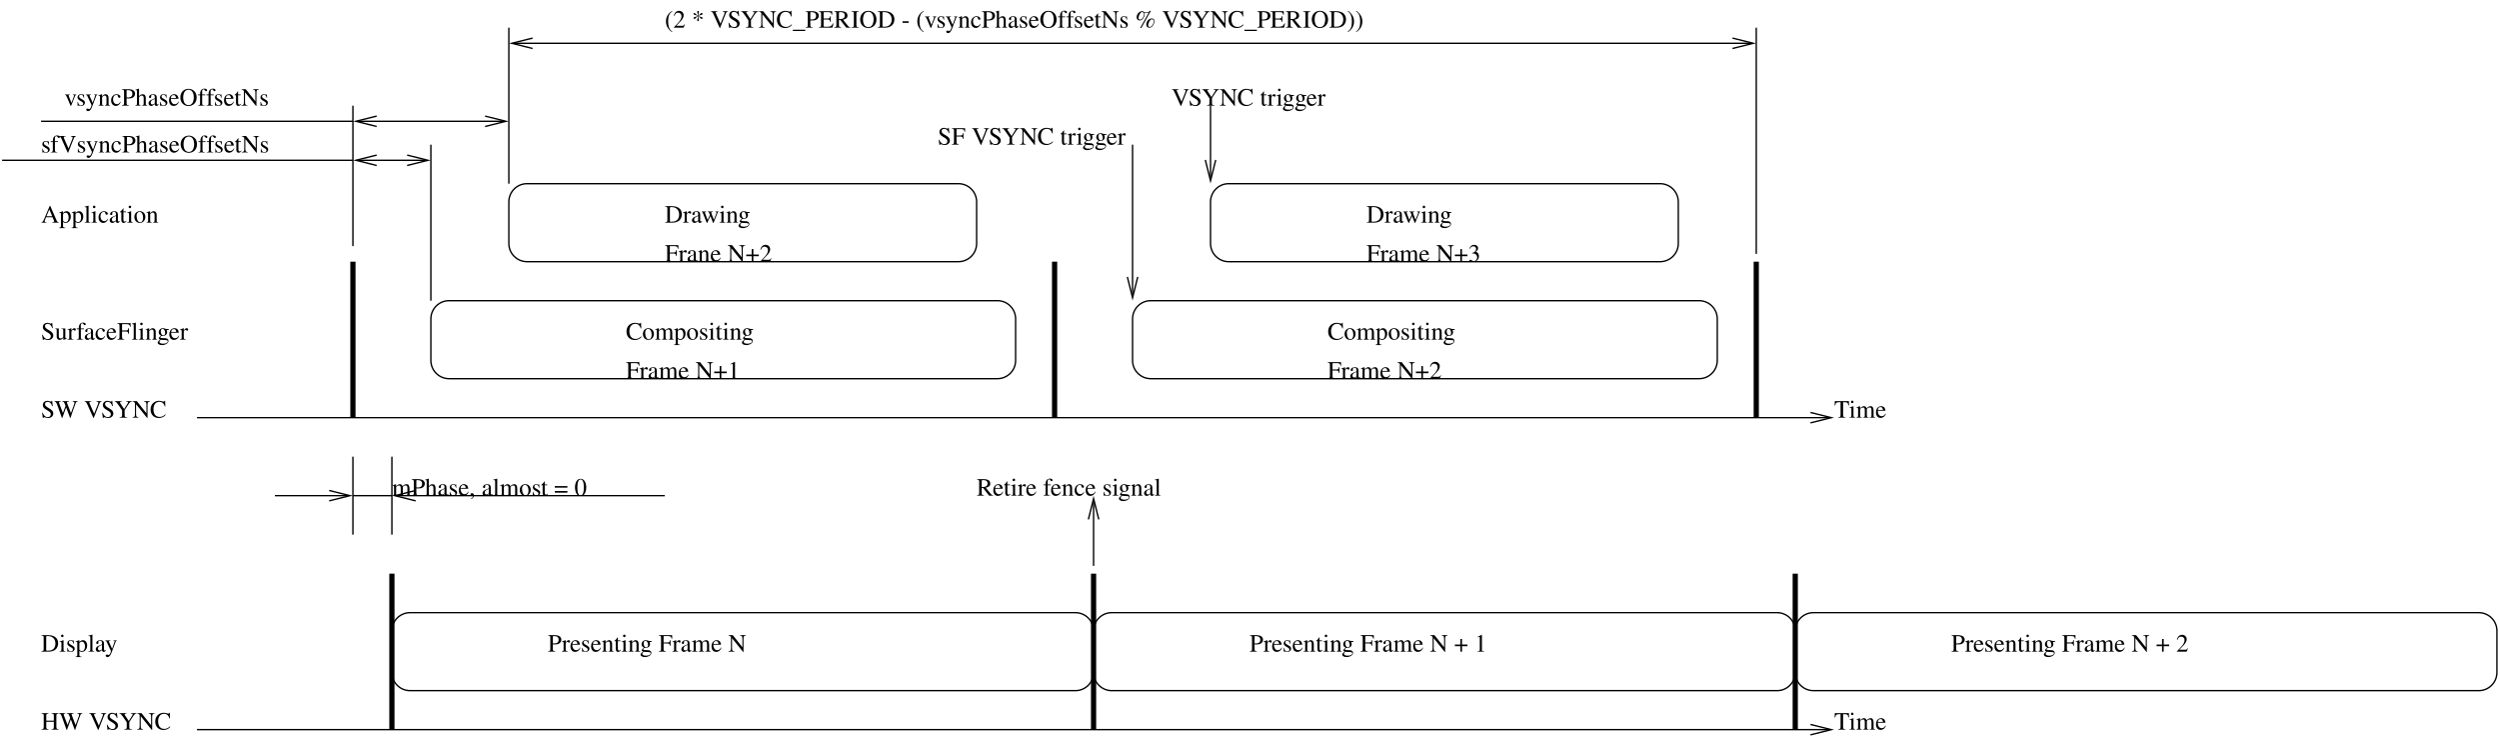
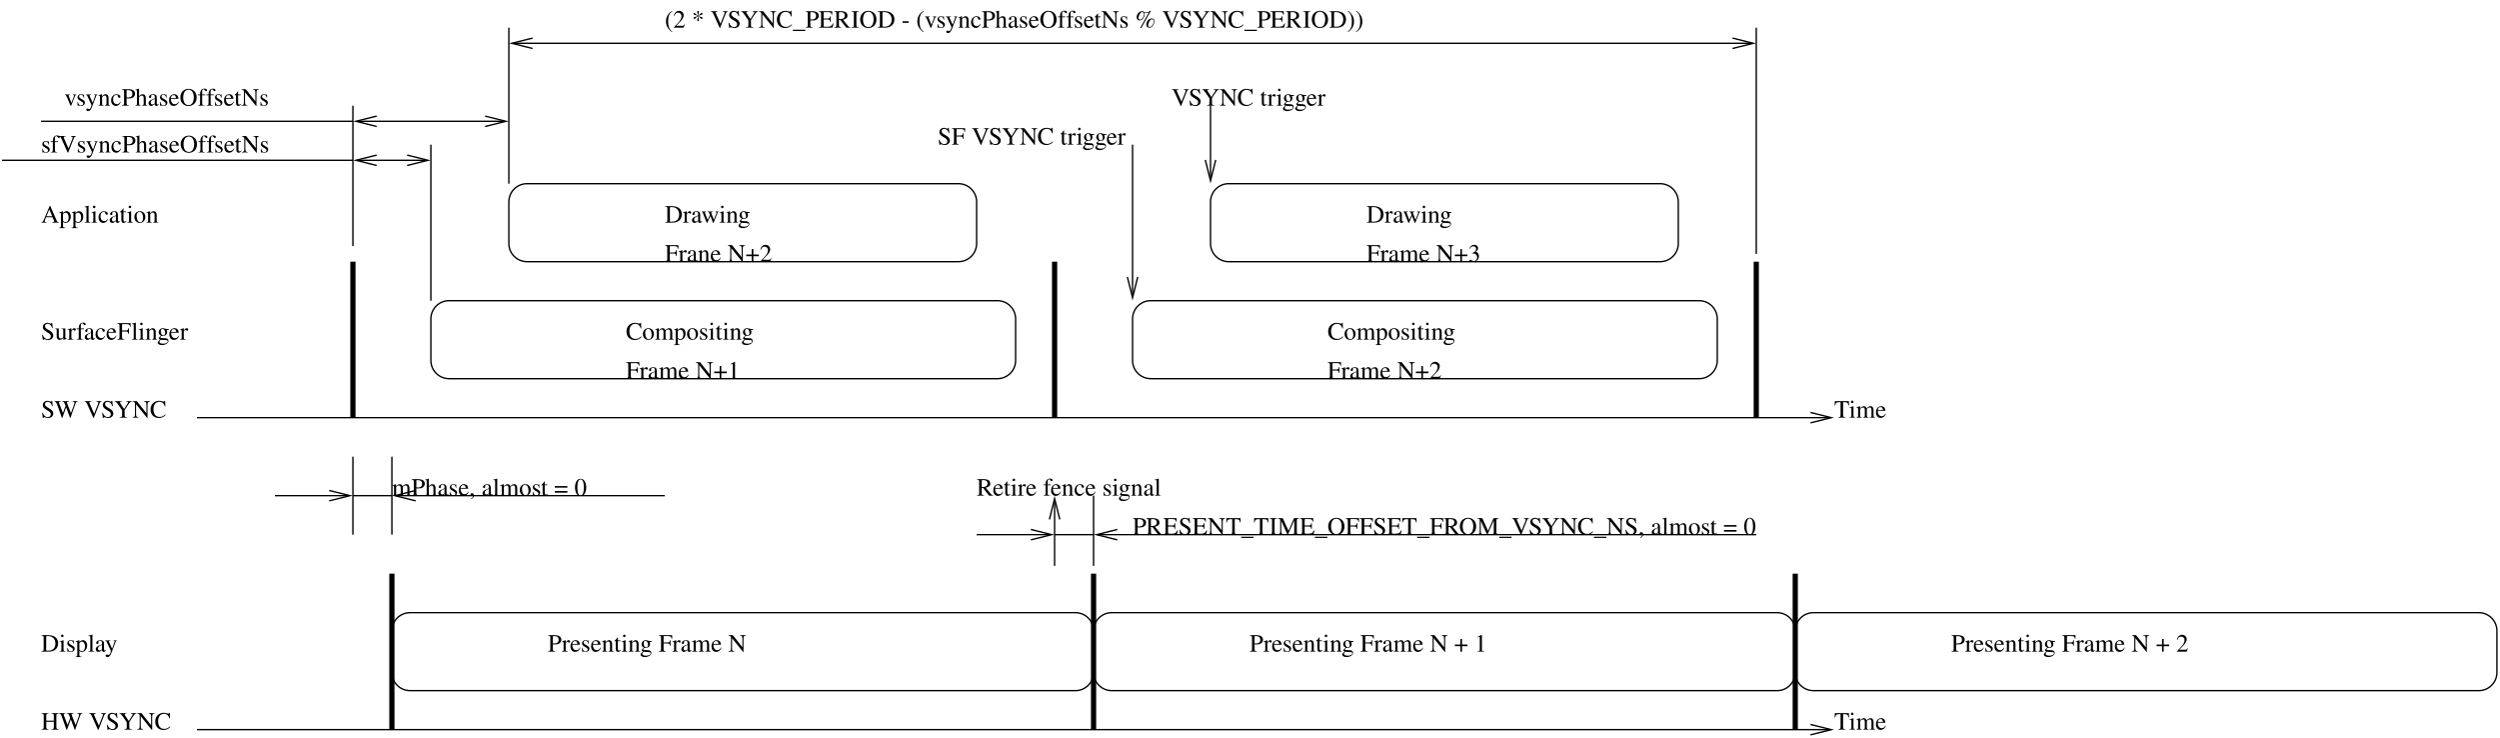
<svg xmlns="http://www.w3.org/2000/svg" width="909pt" height="268pt" viewBox="213 1866 14424 4251">
  <g fill="none">
    <text xml:space="preserve" x="10800" y="6075" fill="#000000" font-family="Times" font-style="normal" font-weight="normal" font-size="144" text-anchor="start">Time</text>
    <defs>
      <clipPath id="cp0">
        <path clip-rule="evenodd" d="M 213,1866 H 14637 V 6117 H 213 z   M 10663,4245 10783,4275 10663,4305 10807,4282 10807,4268z" />
      </clipPath>
    </defs>
    <polyline points=" 1350,4275 10800,4275" clip-path="url(#cp0)" stroke="#000000" stroke-width="8px" />
    <polyline points=" 10663,4245 10783,4275 10663,4305" stroke="#000000" stroke-width="8px" stroke-miterlimit="8" />
    <defs>
      <clipPath id="cp1">
        <path clip-rule="evenodd" d="M 213,1866 H 14637 V 6117 H 213 z   M 10663,6045 10783,6075 10663,6105 10807,6082 10807,6068z" />
      </clipPath>
    </defs>
    <polyline points=" 1350,6075 10800,6075" clip-path="url(#cp1)" stroke="#000000" stroke-width="8px" />
    <polyline points=" 10663,6045 10783,6075 10663,6105" stroke="#000000" stroke-width="8px" stroke-miterlimit="8" />
    <polyline points=" 2250,4275 2250,3375" stroke="#000000" stroke-width="30px" />
    <polyline points=" 6300,4275 6300,3375" stroke="#000000" stroke-width="30px" />
    <polyline points=" 10350,4275 10350,3375" stroke="#000000" stroke-width="30px" />
    <rect x="2700" y="3600" width="3375" height="450" rx="105" stroke="#000000" stroke-width="8px" />
    <rect x="3150" y="2925" width="2700" height="450" rx="105" stroke="#000000" stroke-width="8px" />
    <polyline points=" 3150,2925 3150,2025" stroke="#000000" stroke-width="8px" />
    <polyline points=" 2700,3600 2700,2700" stroke="#000000" stroke-width="8px" />
    <polyline points=" 2250,3285 2250,2475" stroke="#000000" stroke-width="8px" />
    <defs>
      <clipPath id="cp2">
        <path clip-rule="evenodd" d="M 213,1866 H 14637 V 6117 H 213 z   M 2563,2760 2683,2790 2563,2820 2707,2797 2707,2783z   M 2387,2820 2267,2790 2387,2760 2243,2783 2243,2797z" />
      </clipPath>
    </defs>
    <polyline points=" 2250,2790 2700,2790" clip-path="url(#cp2)" stroke="#000000" stroke-width="8px" />
    <polyline points=" 2563,2760 2683,2790 2563,2820" stroke="#000000" stroke-width="8px" stroke-miterlimit="8" />
    <polyline points=" 2387,2820 2267,2790 2387,2760" stroke="#000000" stroke-width="8px" stroke-miterlimit="8" />
    <defs>
      <clipPath id="cp3">
        <path clip-rule="evenodd" d="M 213,1866 H 14637 V 6117 H 213 z   M 3013,2535 3133,2565 3013,2595 3157,2572 3157,2558z   M 2387,2595 2267,2565 2387,2535 2243,2558 2243,2572z" />
      </clipPath>
    </defs>
    <polyline points=" 2250,2565 3150,2565" clip-path="url(#cp3)" stroke="#000000" stroke-width="8px" />
    <polyline points=" 3013,2535 3133,2565 3013,2595" stroke="#000000" stroke-width="8px" stroke-miterlimit="8" />
    <polyline points=" 2387,2595 2267,2565 2387,2535" stroke="#000000" stroke-width="8px" stroke-miterlimit="8" />
    <polyline points=" 225,2790 2250,2790" stroke="#000000" stroke-width="8px" />
    <rect x="6750" y="3600" width="3375" height="450" rx="105" stroke="#000000" stroke-width="8px" />
    <defs>
      <clipPath id="cp4">
        <path clip-rule="evenodd" d="M 213,1866 H 14637 V 6117 H 213 z   M 3013,2535 3133,2565 3013,2595 3157,2572 3157,2558z   M 6780,3463 6750,3583 6720,3463 6743,3607 6757,3607z" />
      </clipPath>
    </defs>
    <polyline points=" 6750,3600 6750,2700" clip-path="url(#cp4)" stroke="#000000" stroke-width="8px" />
    <polyline points=" 6780,3463 6750,3583 6720,3463" stroke="#000000" stroke-width="8px" stroke-miterlimit="8" />
    <rect x="7200" y="2925" width="2700" height="450" rx="105" stroke="#000000" stroke-width="8px" />
    <defs>
      <clipPath id="cp5">
        <path clip-rule="evenodd" d="M 213,1866 H 14637 V 6117 H 213 z   M 3013,2535 3133,2565 3013,2595 3157,2572 3157,2558z   M 7230,2788 7200,2908 7170,2788 7193,2932 7207,2932z" />
      </clipPath>
    </defs>
    <polyline points=" 7200,2925 7200,2475" clip-path="url(#cp5)" stroke="#000000" stroke-width="8px" />
    <polyline points=" 7230,2788 7200,2908 7170,2788" stroke="#000000" stroke-width="8px" stroke-miterlimit="8" />
    <polyline points=" 10350,3330 10350,2025" stroke="#000000" stroke-width="8px" />
    <defs>
      <clipPath id="cp6">
        <path clip-rule="evenodd" d="M 213,1866 H 14637 V 6117 H 213 z   M 10213,2085 10333,2115 10213,2145 10357,2122 10357,2108z   M 3287,2145 3167,2115 3287,2085 3143,2108 3143,2122z" />
      </clipPath>
    </defs>
    <polyline points=" 3150,2115 10350,2115" clip-path="url(#cp6)" stroke="#000000" stroke-width="8px" />
    <polyline points=" 10213,2085 10333,2115 10213,2145" stroke="#000000" stroke-width="8px" stroke-miterlimit="8" />
    <polyline points=" 3287,2145 3167,2115 3287,2085" stroke="#000000" stroke-width="8px" stroke-miterlimit="8" />
    <polyline points=" 450,2565 2250,2565" stroke="#000000" stroke-width="8px" />
    <polyline points=" 2475,6075 2475,5175" stroke="#000000" stroke-width="30px" />
    <rect x="2475" y="5400" width="4050" height="450" rx="105" stroke="#000000" stroke-width="8px" />
    <rect x="6525" y="5400" width="4050" height="450" rx="105" stroke="#000000" stroke-width="8px" />
    <polyline points=" 6525,6075 6525,5175" stroke="#000000" stroke-width="30px" />
    <polyline points=" 10575,6075 10575,5175" stroke="#000000" stroke-width="30px" />
    <rect x="10575" y="5400" width="4050" height="450" rx="105" stroke="#000000" stroke-width="8px" />
    <polyline points=" 2475,4500 2475,4950" stroke="#000000" stroke-width="8px" />
    <polyline points=" 2250,4500 2250,4950" stroke="#000000" stroke-width="8px" />
    <polyline points=" 2250,4725 2475,4725" stroke="#000000" stroke-width="8px" />
    <defs>
      <clipPath id="cp7">
        <path clip-rule="evenodd" d="M 213,1866 H 14637 V 6117 H 213 z   M 10213,2085 10333,2115 10213,2145 10357,2122 10357,2108z   M 2612,4755 2492,4725 2612,4695 2468,4718 2468,4732z" />
      </clipPath>
    </defs>
    <polyline points=" 2475,4725 4050,4725" clip-path="url(#cp7)" stroke="#000000" stroke-width="8px" />
    <polyline points=" 2612,4755 2492,4725 2612,4695" stroke="#000000" stroke-width="8px" stroke-miterlimit="8" />
    <defs>
      <clipPath id="cp8">
        <path clip-rule="evenodd" d="M 213,1866 H 14637 V 6117 H 213 z   M 2113,4695 2233,4725 2113,4755 2257,4732 2257,4718z   M 2612,4755 2492,4725 2612,4695 2468,4718 2468,4732z" />
      </clipPath>
    </defs>
    <polyline points=" 1800,4725 2250,4725" clip-path="url(#cp8)" stroke="#000000" stroke-width="8px" />
    <polyline points=" 2113,4695 2233,4725 2113,4755" stroke="#000000" stroke-width="8px" stroke-miterlimit="8" />
+     <polyline points=" 6525,4725 6525,5130" stroke="#000000" stroke-width="8px" />
    <defs>
      <clipPath id="cp9">
-         <path clip-rule="evenodd" d="M 213,1866 H 14637 V 6117 H 213 z   M 2113,4695 2233,4725 2113,4755 2257,4732 2257,4718z   M 6495,4862 6525,4742 6555,4862 6532,4718 6518,4718z" />
+         <path clip-rule="evenodd" d="M 213,1866 H 14637 V 6117 H 213 z   M 2113,4695 2233,4725 2113,4755 2257,4732 2257,4718z   M 6270,4862 6300,4742 6330,4862 6307,4718 6293,4718z" />
      </clipPath>
    </defs>
-     <polyline points=" 6525,4725 6525,5130" clip-path="url(#cp9)" stroke="#000000" stroke-width="8px" />
-     <polyline points=" 6495,4862 6525,4742 6555,4862" stroke="#000000" stroke-width="8px" stroke-miterlimit="8" />
+     <polyline points=" 6300,4725 6300,5130" clip-path="url(#cp9)" stroke="#000000" stroke-width="8px" />
+     <polyline points=" 6270,4862 6300,4742 6330,4862" stroke="#000000" stroke-width="8px" stroke-miterlimit="8" />
+     <polyline points=" 6300,4950 6525,4950" stroke="#000000" stroke-width="8px" />
+     <defs>
+       <clipPath id="cp10">
+         <path clip-rule="evenodd" d="M 213,1866 H 14637 V 6117 H 213 z   M 2113,4695 2233,4725 2113,4755 2257,4732 2257,4718z   M 6662,4980 6542,4950 6662,4920 6518,4943 6518,4957z" />
+       </clipPath>
+     </defs>
+     <polyline points=" 6525,4950 10350,4950" clip-path="url(#cp10)" stroke="#000000" stroke-width="8px" />
+     <polyline points=" 6662,4980 6542,4950 6662,4920" stroke="#000000" stroke-width="8px" stroke-miterlimit="8" />
+     <defs>
+       <clipPath id="cp11">
+         <path clip-rule="evenodd" d="M 213,1866 H 14637 V 6117 H 213 z   M 6163,4920 6283,4950 6163,4980 6307,4957 6307,4943z   M 6662,4980 6542,4950 6662,4920 6518,4943 6518,4957z" />
+       </clipPath>
+     </defs>
+     <polyline points=" 5850,4950 6300,4950" clip-path="url(#cp11)" stroke="#000000" stroke-width="8px" />
+     <polyline points=" 6163,4920 6283,4950 6163,4980" stroke="#000000" stroke-width="8px" stroke-miterlimit="8" />
    <text xml:space="preserve" x="450" y="6075" fill="#000000" font-family="Times" font-style="normal" font-weight="normal" font-size="144" text-anchor="start">HW VSYNC</text>
    <text xml:space="preserve" x="450" y="4275" fill="#000000" font-family="Times" font-style="normal" font-weight="normal" font-size="144" text-anchor="start">SW VSYNC</text>
    <text xml:space="preserve" x="450" y="3825" fill="#000000" font-family="Times" font-style="normal" font-weight="normal" font-size="144" text-anchor="start">SurfaceFlinger</text>
    <text xml:space="preserve" x="450" y="3150" fill="#000000" font-family="Times" font-style="normal" font-weight="normal" font-size="144" text-anchor="start">Application</text>
    <text xml:space="preserve" x="450" y="5625" fill="#000000" font-family="Times" font-style="normal" font-weight="normal" font-size="144" text-anchor="start">Display</text>
    <text xml:space="preserve" x="10800" y="4275" fill="#000000" font-family="Times" font-style="normal" font-weight="normal" font-size="144" text-anchor="start">Time</text>
    <text xml:space="preserve" x="3825" y="4050" fill="#000000" font-family="Times" font-style="normal" font-weight="normal" font-size="144" text-anchor="start">Frame N+1</text>
    <text xml:space="preserve" x="4050" y="3150" fill="#000000" font-family="Times" font-style="normal" font-weight="normal" font-size="144" text-anchor="start">Drawing</text>
    <text xml:space="preserve" x="4050" y="3375" fill="#000000" font-family="Times" font-style="normal" font-weight="normal" font-size="144" text-anchor="start">Frane N+2</text>
    <text xml:space="preserve" x="585" y="2475" fill="#000000" font-family="Times" font-style="normal" font-weight="normal" font-size="144" text-anchor="start">vsyncPhaseOffsetNs</text>
    <text xml:space="preserve" x="7875" y="4050" fill="#000000" font-family="Times" font-style="normal" font-weight="normal" font-size="144" text-anchor="start">Frame N+2</text>
    <text xml:space="preserve" x="8100" y="3150" fill="#000000" font-family="Times" font-style="normal" font-weight="normal" font-size="144" text-anchor="start">Drawing</text>
    <text xml:space="preserve" x="8100" y="3375" fill="#000000" font-family="Times" font-style="normal" font-weight="normal" font-size="144" text-anchor="start">Frame N+3</text>
    <text xml:space="preserve" x="6975" y="2475" fill="#000000" font-family="Times" font-style="normal" font-weight="normal" font-size="144" text-anchor="start">VSYNC trigger</text>
    <text xml:space="preserve" x="5625" y="2700" fill="#000000" font-family="Times" font-style="normal" font-weight="normal" font-size="144" text-anchor="start">SF VSYNC trigger</text>
    <text xml:space="preserve" x="4050" y="2025" fill="#000000" font-family="Times" font-style="normal" font-weight="normal" font-size="144" text-anchor="start">(2 * VSYNC_PERIOD - (vsyncPhaseOffsetNs % VSYNC_PERIOD))</text>
    <text xml:space="preserve" x="450" y="2745" fill="#000000" font-family="Times" font-style="normal" font-weight="normal" font-size="144" text-anchor="start">sfVsyncPhaseOffsetNs</text>
    <text xml:space="preserve" x="3825" y="3825" fill="#000000" font-family="Times" font-style="normal" font-weight="normal" font-size="144" text-anchor="start">Compositing</text>
    <text xml:space="preserve" x="7875" y="3825" fill="#000000" font-family="Times" font-style="normal" font-weight="normal" font-size="144" text-anchor="start">Compositing</text>
    <text xml:space="preserve" x="3375" y="5625" fill="#000000" font-family="Times" font-style="normal" font-weight="normal" font-size="144" text-anchor="start">Presenting Frame N</text>
    <text xml:space="preserve" x="7425" y="5625" fill="#000000" font-family="Times" font-style="normal" font-weight="normal" font-size="144" text-anchor="start">Presenting Frame N + 1</text>
    <text xml:space="preserve" x="11475" y="5625" fill="#000000" font-family="Times" font-style="normal" font-weight="normal" font-size="144" text-anchor="start">Presenting Frame N + 2</text>
    <text xml:space="preserve" x="2475" y="4725" fill="#000000" font-family="Times" font-style="normal" font-weight="normal" font-size="144" text-anchor="start">mPhase, almost = 0</text>
    <text xml:space="preserve" x="5850" y="4725" fill="#000000" font-family="Times" font-style="normal" font-weight="normal" font-size="144" text-anchor="start">Retire fence signal</text>
+     <text xml:space="preserve" x="6750" y="4950" fill="#000000" font-family="Times" font-style="normal" font-weight="normal" font-size="144" text-anchor="start">PRESENT_TIME_OFFSET_FROM_VSYNC_NS, almost = 0</text>
  </g>
</svg>
